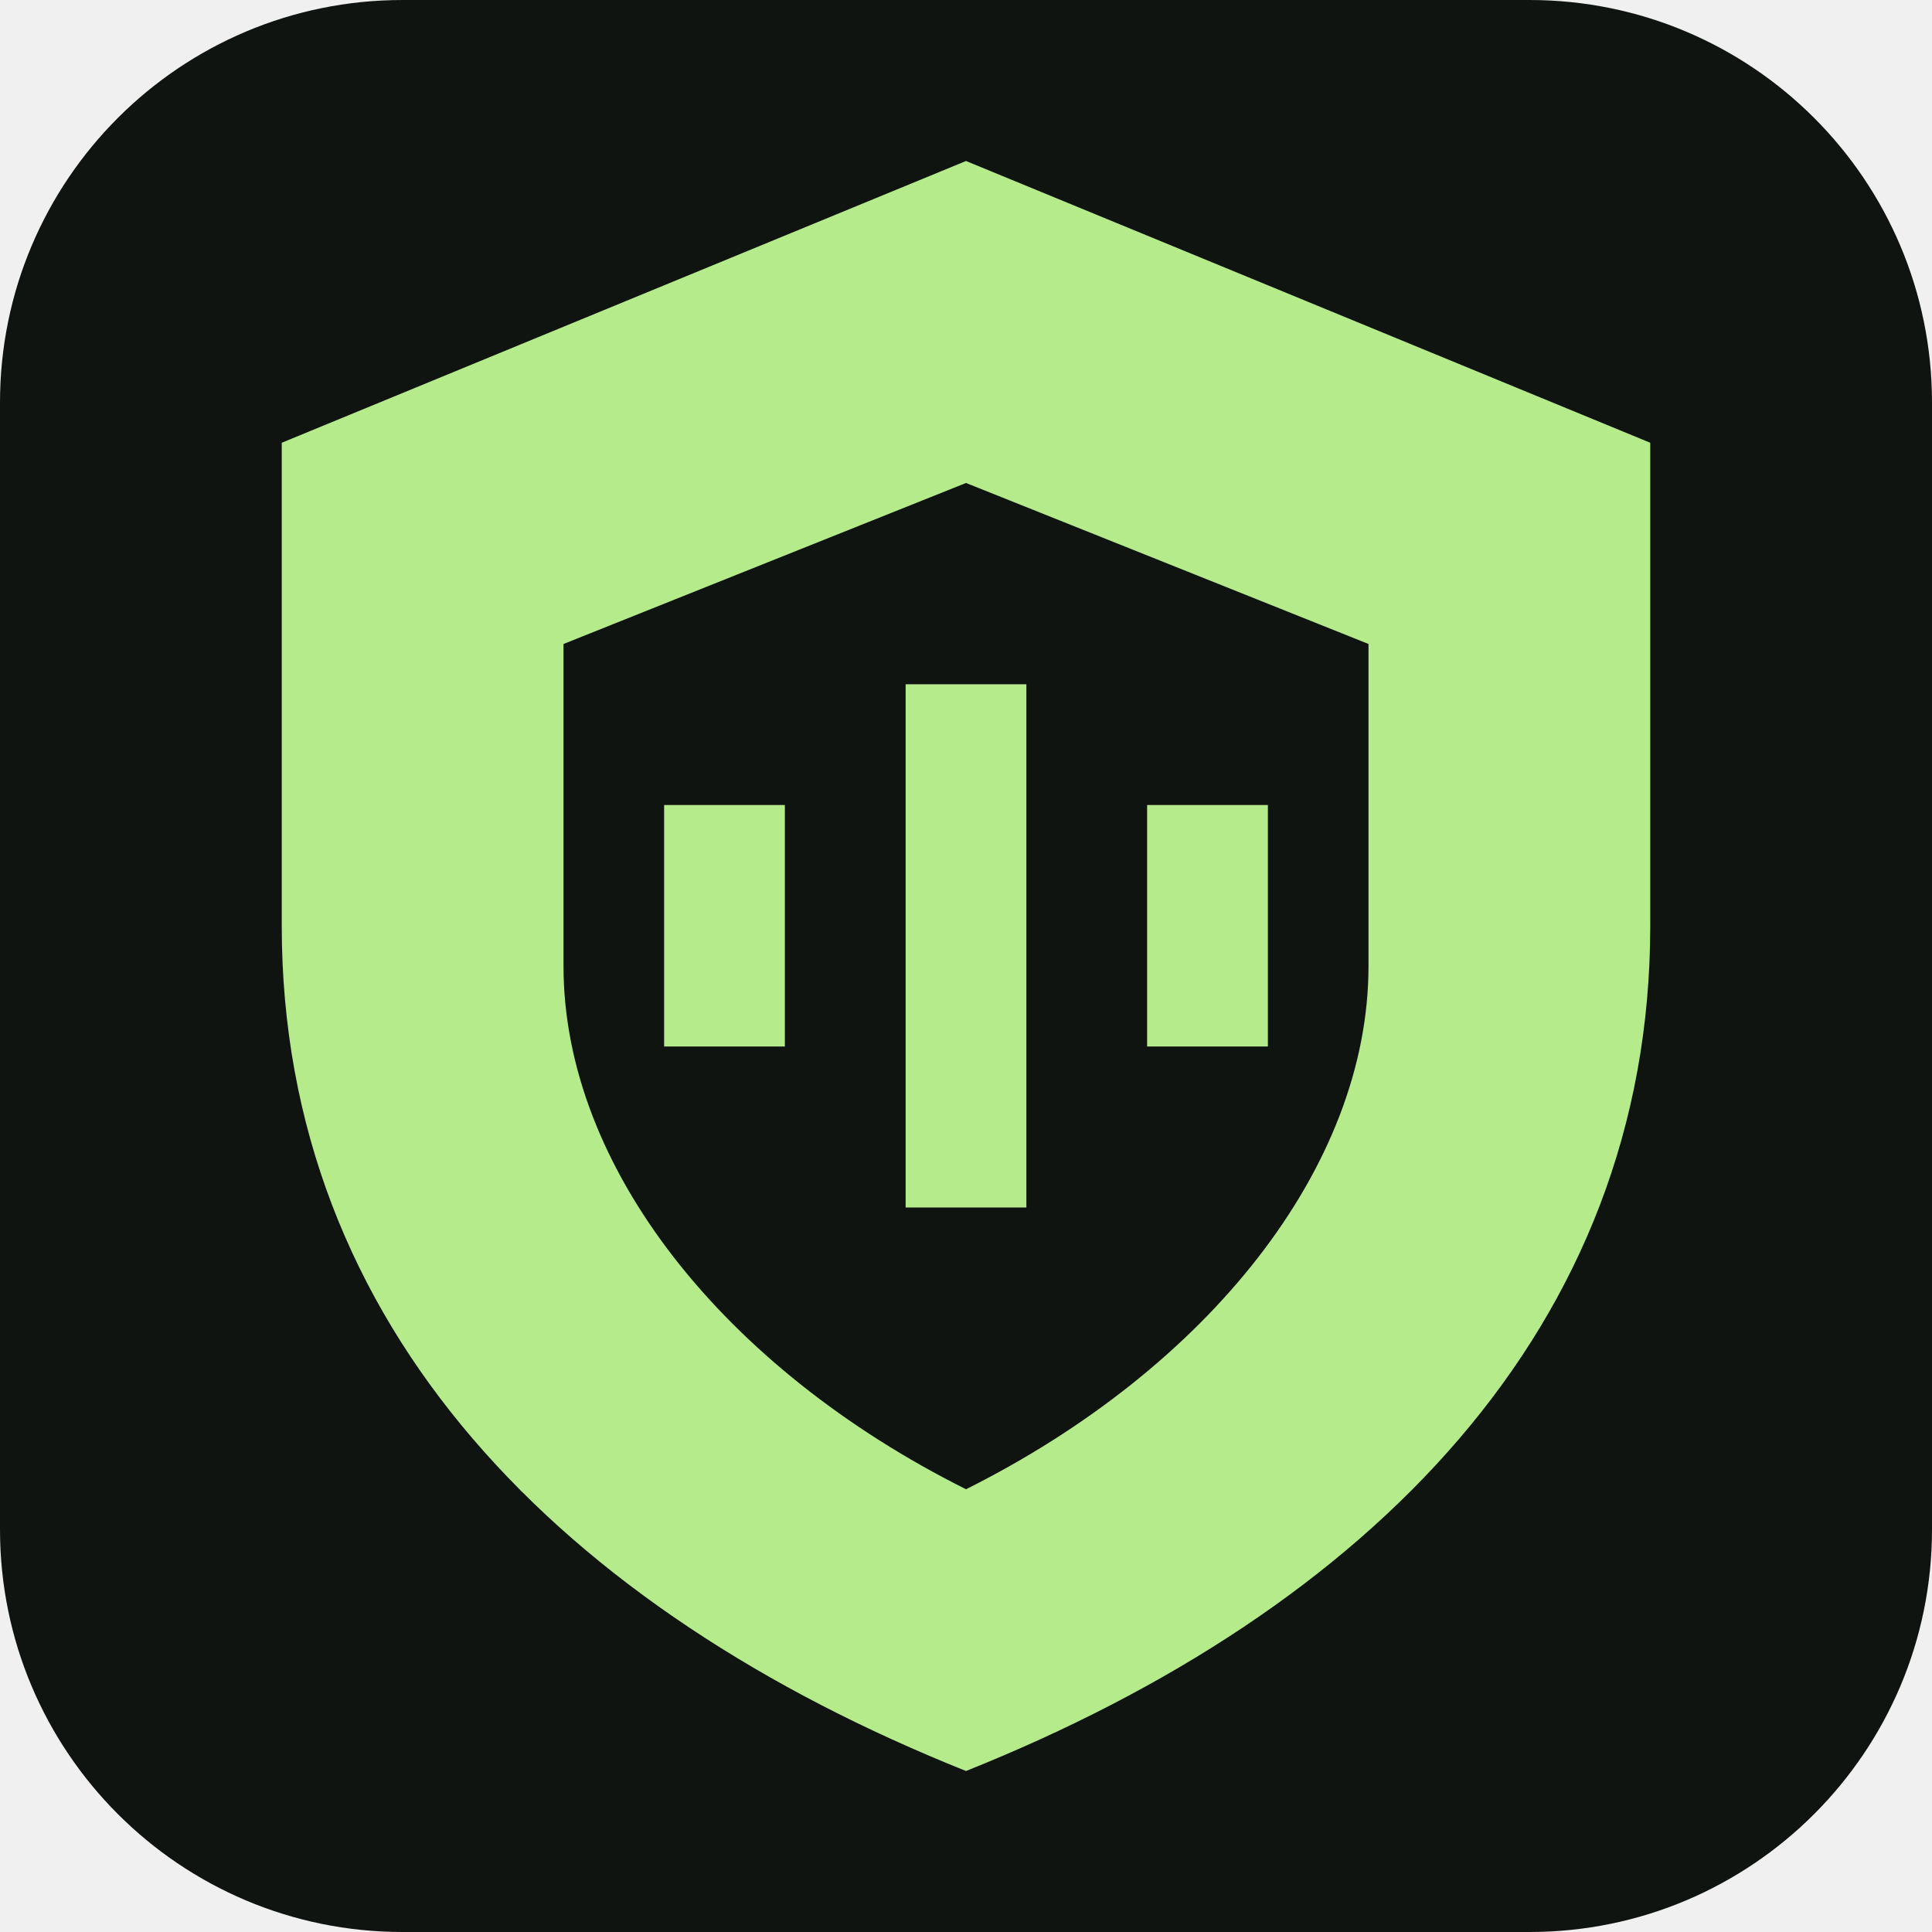
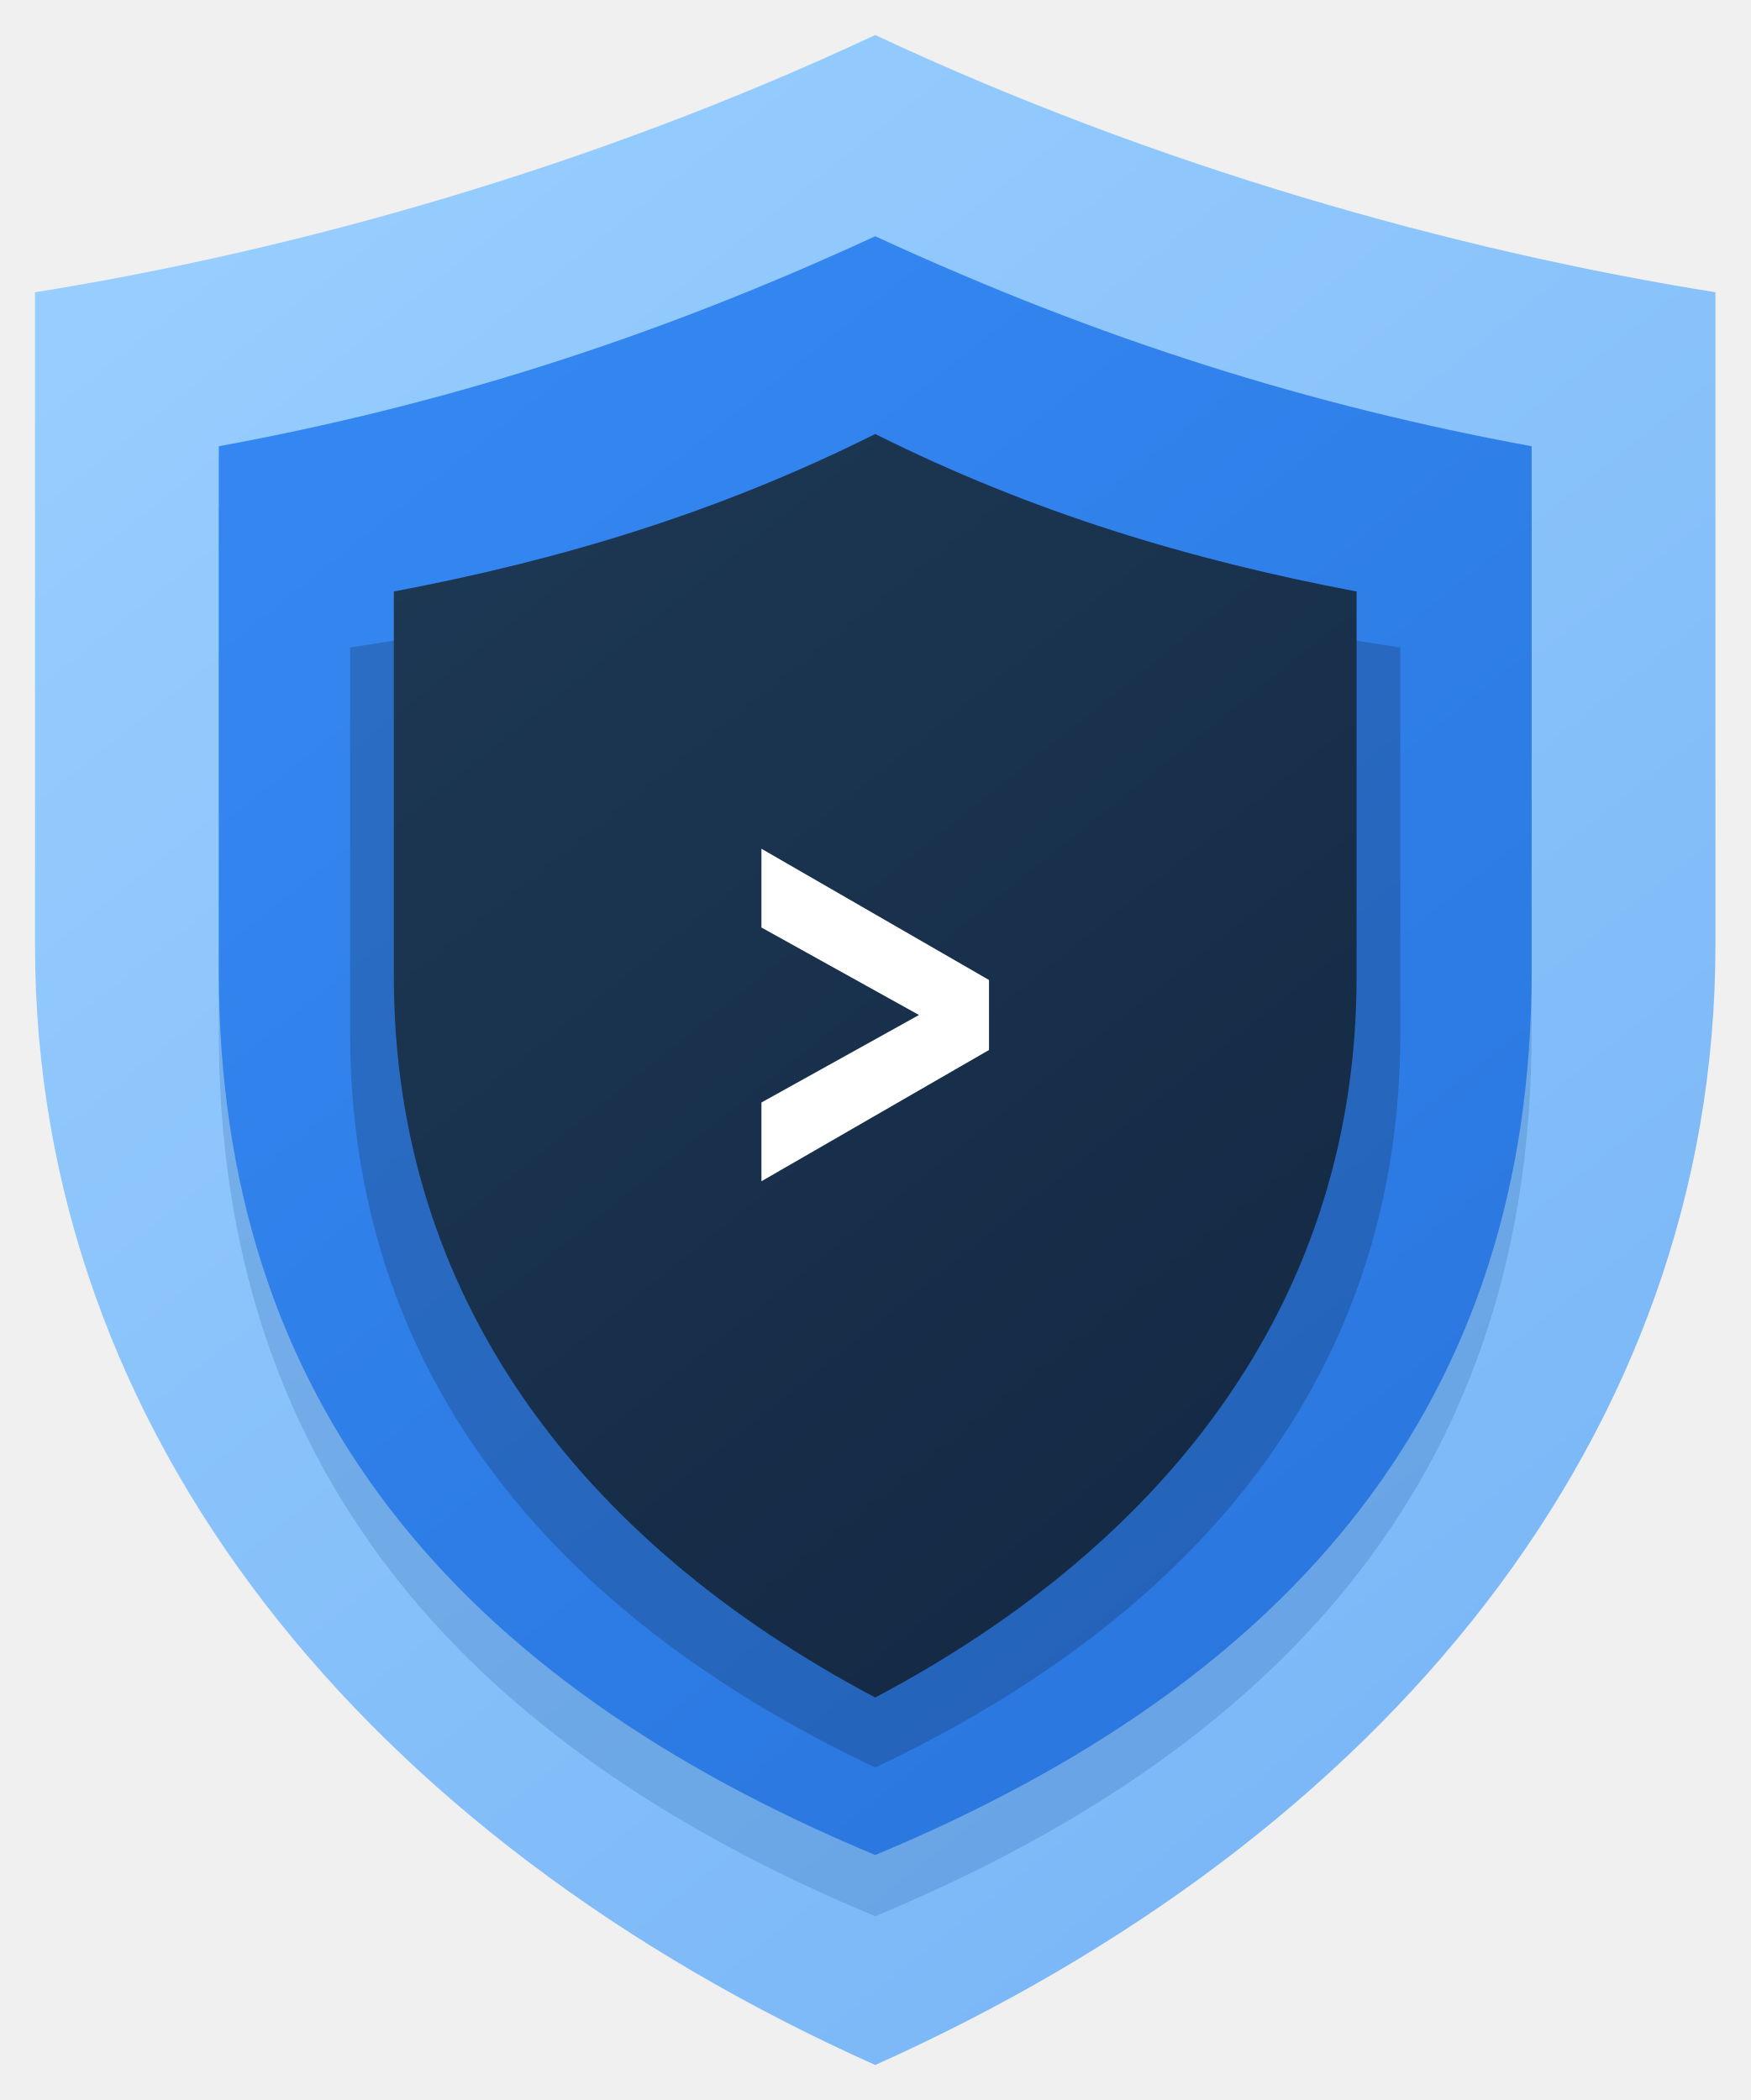
- <svg xmlns="http://www.w3.org/2000/svg" viewBox="0 0 48 48">
-   <rect width="48" height="48" rx="10" fill="#101411" />
-   <g transform="translate(4 2)">
-     <path d="M20 2 37 9v12c0 10-7 17-17 21C10 38 3 31 3 21V9L20 2Z" fill="#b6eb8b" />
-     <path d="m20 10 10 4v8c0 5-4 10-10 13-6-3-10-8-10-13v-8l10-4Z" fill="#101411" />
-     <path d="M20 15v13m-6-10v6m12-6v6" stroke="#b6eb8b" stroke-width="3" />
-   </g>
+ <svg xmlns="http://www.w3.org/2000/svg" viewBox="0 0 100 120">
+   <defs>
+     <linearGradient id="guardian-outer" x1="10" y1="10" x2="90" y2="110" gradientUnits="userSpaceOnUse">
+       <stop stop-color="#98CEFF" />
+       <stop offset="1" stop-color="#78B5F6" />
+     </linearGradient>
+     <linearGradient id="guardian-blue" x1="10" y1="10" x2="90" y2="110" gradientUnits="userSpaceOnUse">
+       <stop stop-color="#368AF5" />
+       <stop offset="1" stop-color="#2873DB" />
+     </linearGradient>
+     <linearGradient id="guardian-navy" x1="10" y1="10" x2="90" y2="110" gradientUnits="userSpaceOnUse">
+       <stop stop-color="#203D59" />
+       <stop offset="1" stop-color="#10233E" />
+     </linearGradient>
+   </defs>
+   <path d="M50 2C66 9.5 83 14.3 98 16.7V54C98 82 79 105 50 118C21 105 2 82 2 54V16.7C17 14.3 34 9.5 50 2Z" fill="url(#guardian-outer)" />
+   <path d="M50 17C63 23 75 26.7 87.5 29V59C87.5 83.5 74 99.5 50 109.5C26 99.5 12.5 83.5 12.5 59V29C25 26.7 37 23 50 17Z" fill="#1E5CA6" opacity="0.22" />
+   <path d="M50 13.5C63 19.5 75 23.2 87.5 25.5V55.5C87.5 80 74 96 50 106C26 96 12.5 80 12.5 55.5V25.5C25 23.2 37 19.5 50 13.5Z" fill="url(#guardian-blue)" />
+   <path d="M50 28C59 32.5 68 35.2 80 37V59C80 78 69 92 50 101C31 92 20 78 20 59V37C32 35.2 41 32.5 50 28Z" fill="#10233E" opacity="0.24" />
+   <path d="M50 24.8C59 29.3 68 32 77.5 33.8V55.8C77.5 74 67 88 50 97C33 88 22.5 74 22.5 55.8V33.8C32 32 41 29.3 50 24.8Z" fill="url(#guardian-navy)" />
+   <path d="M43.5 48.5L56.5 56V60L43.5 67.5V63L52.5 58L43.5 53Z" fill="#FFFFFF" />
</svg>
